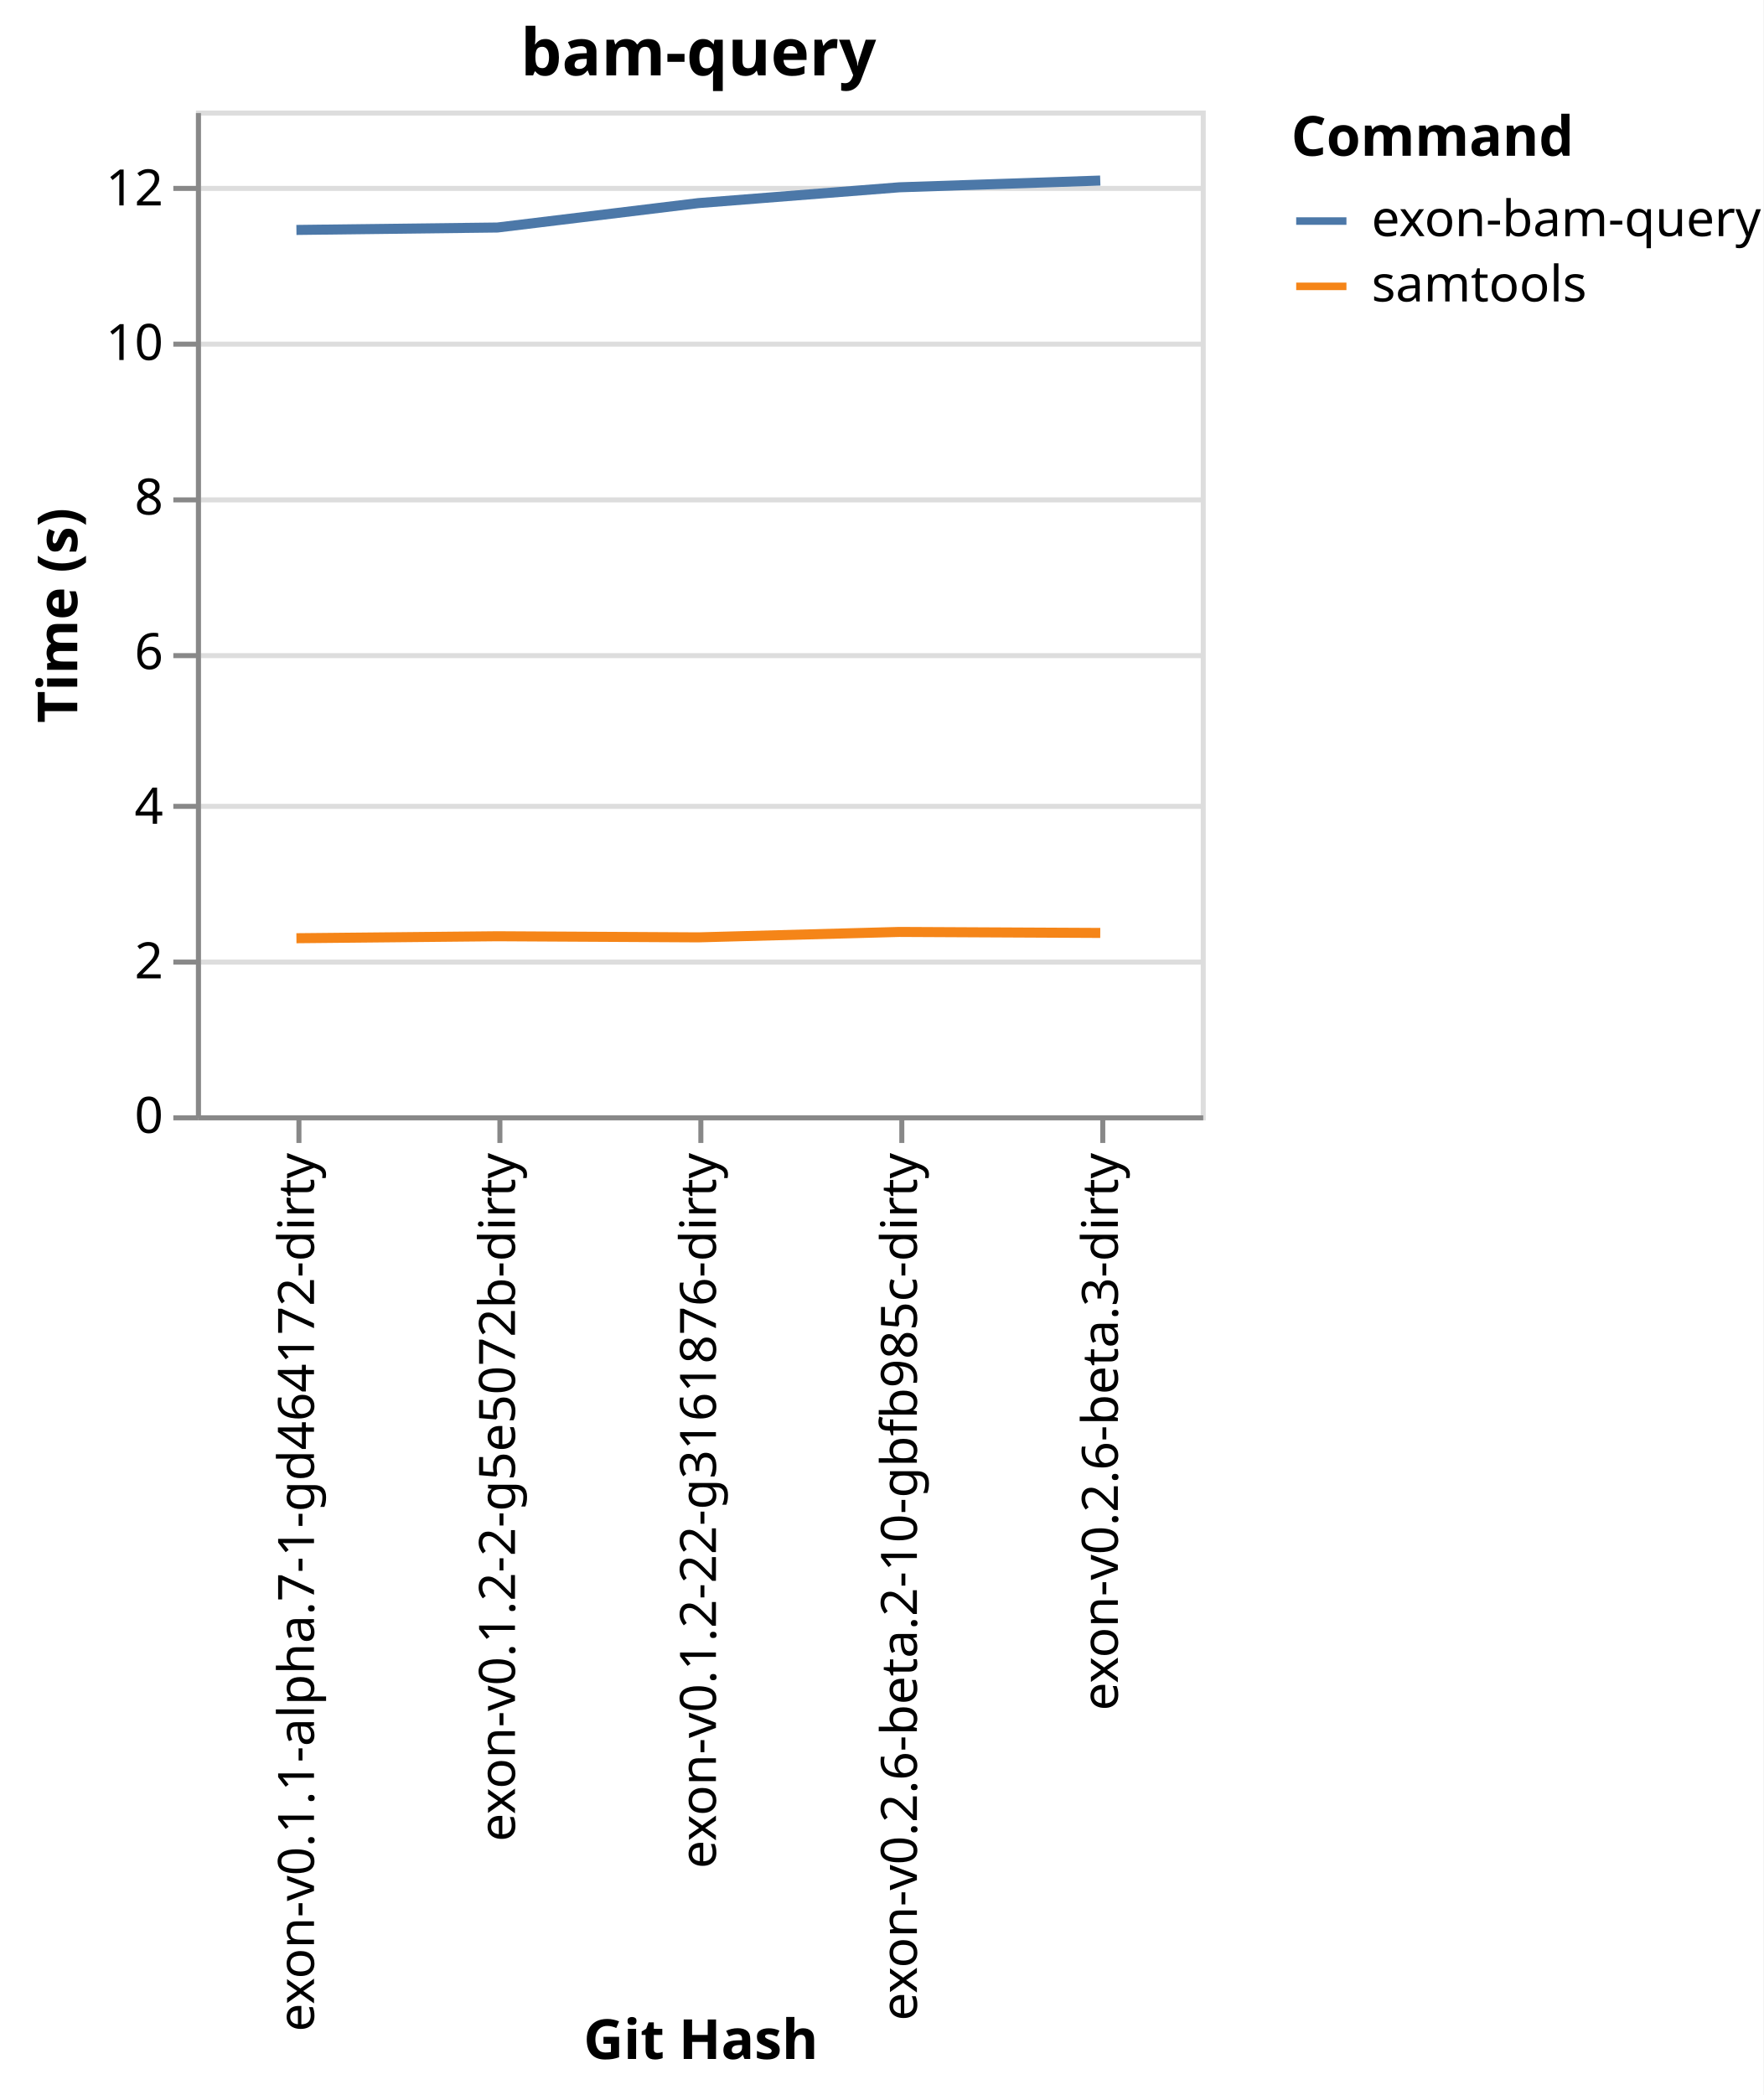
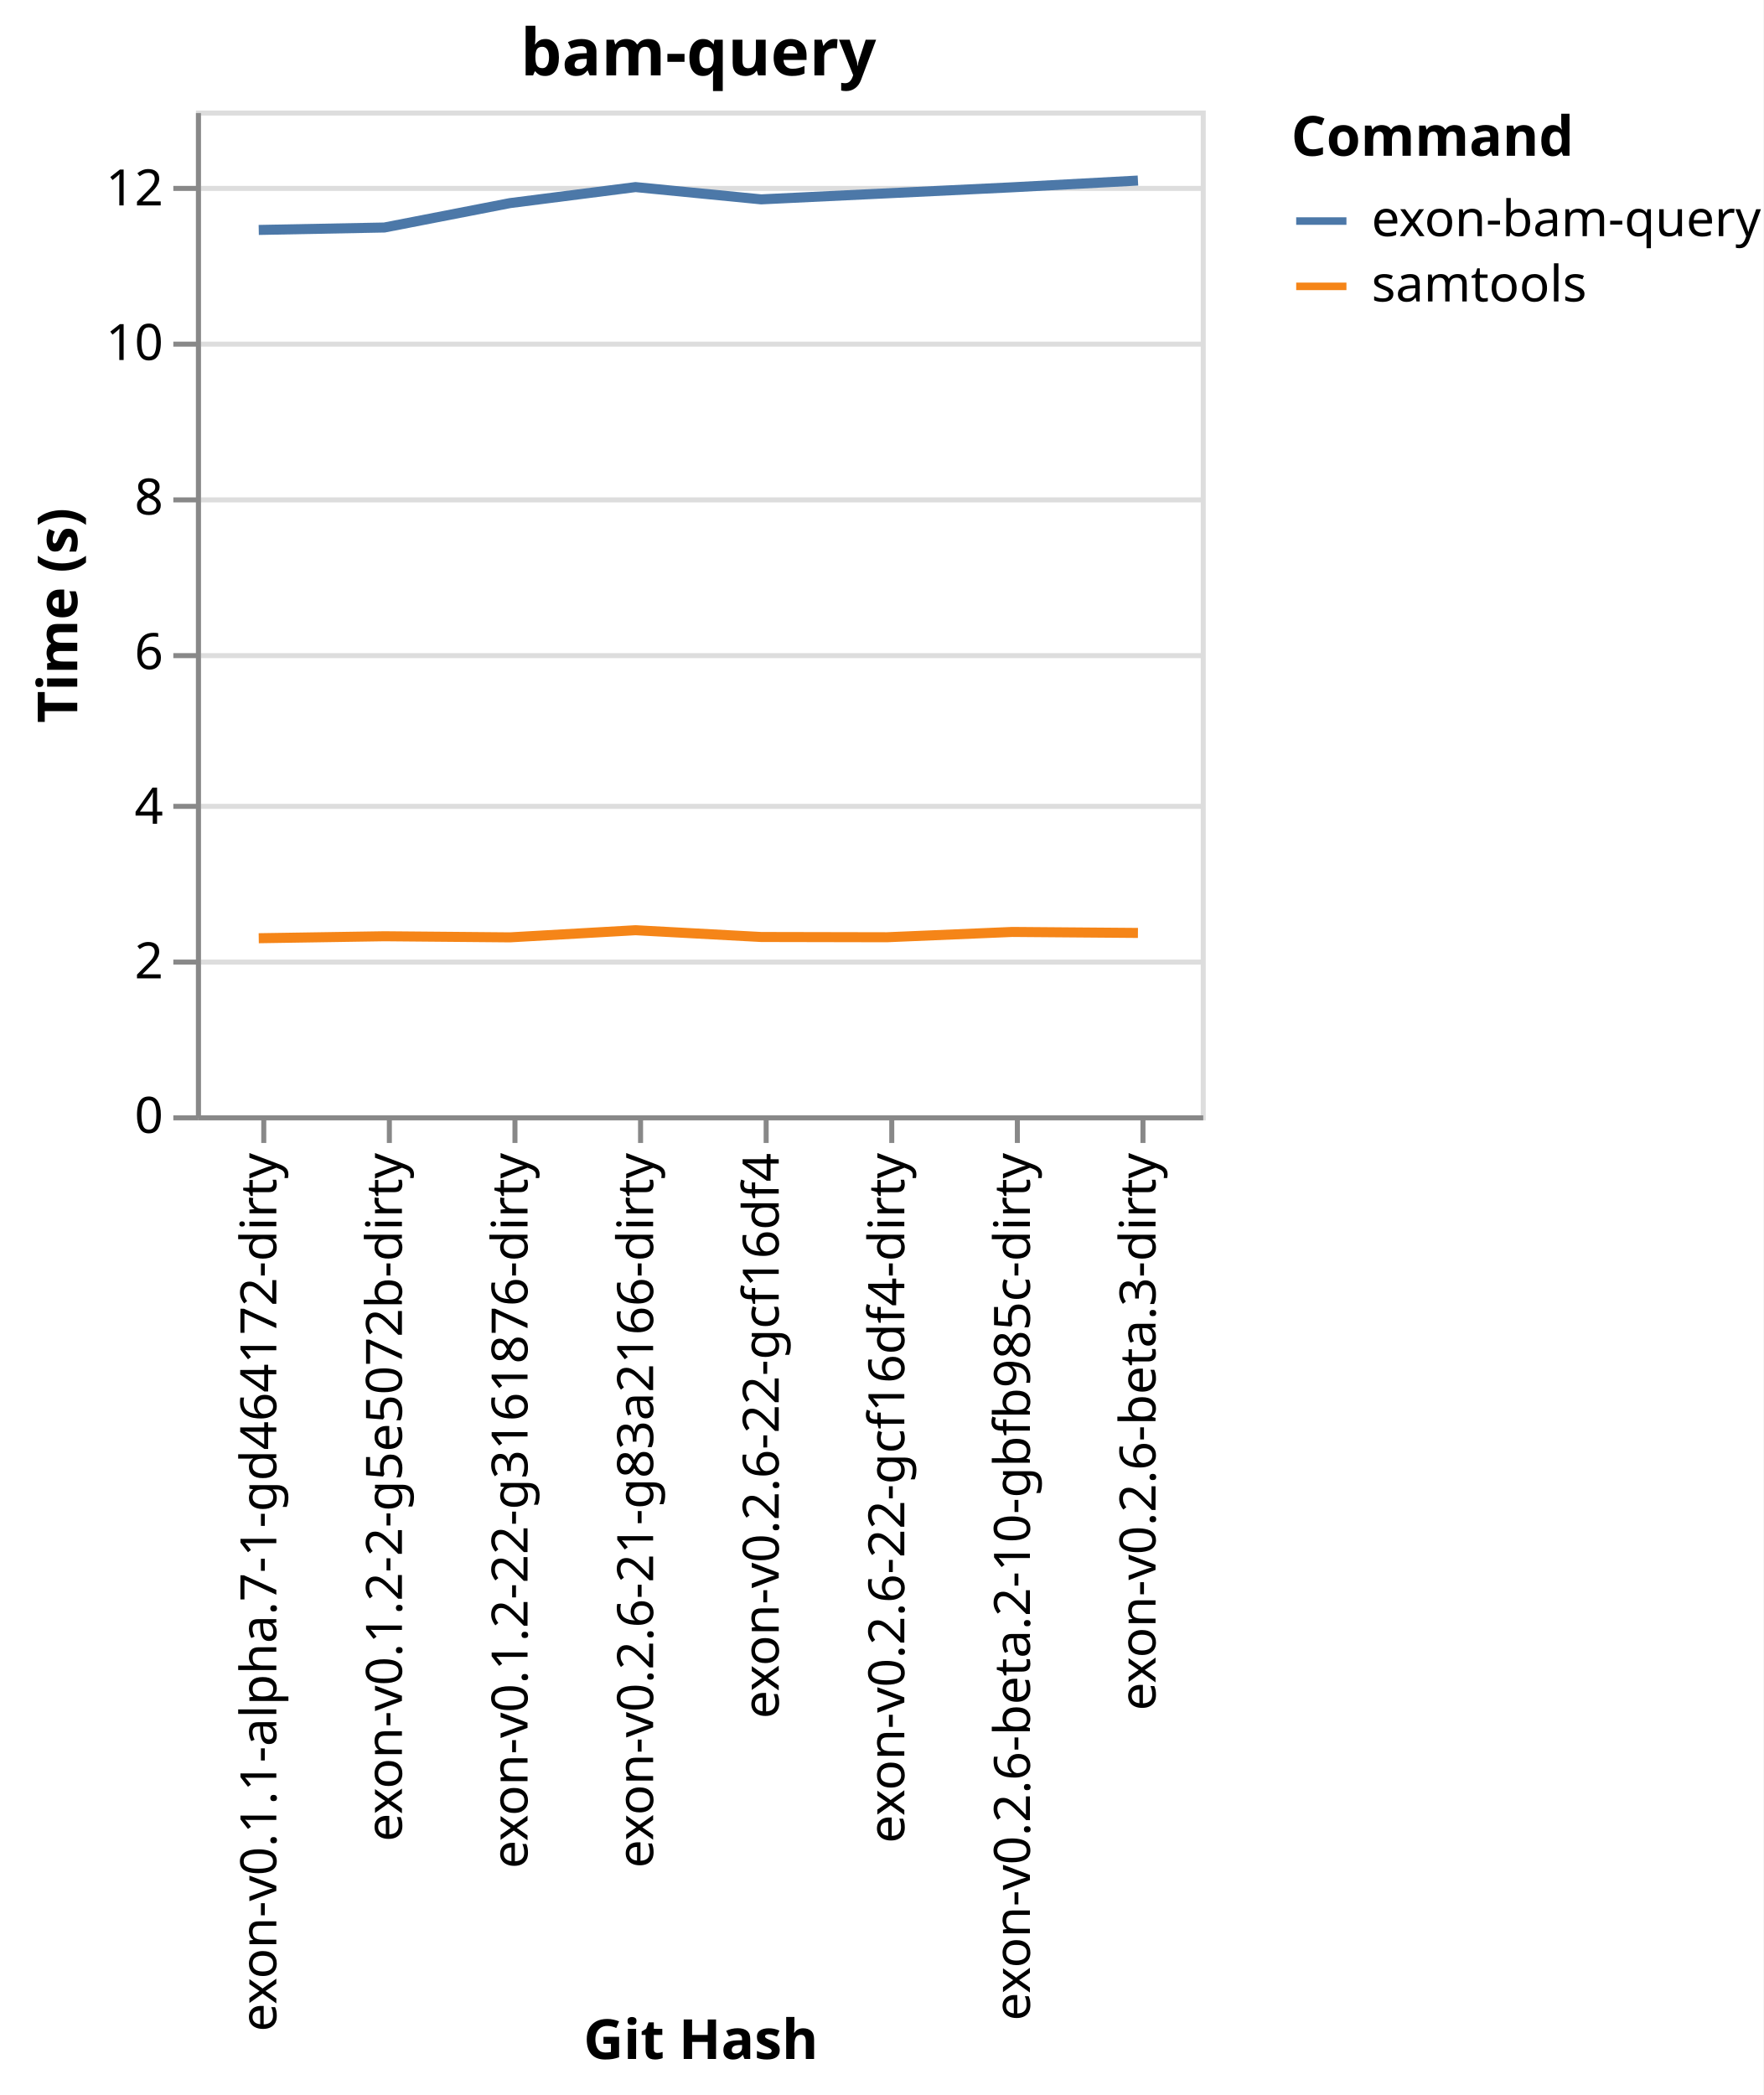
<svg xmlns="http://www.w3.org/2000/svg" version="1.1" class="marks" width="351" height="417" viewBox="0 0 351 417">
  <rect width="351" height="417" fill="white" />
  <g fill="none" stroke-miterlimit="10" transform="translate(39,22)">
    <g class="mark-group role-frame root" role="graphics-object" aria-roledescription="group mark container">
      <g transform="translate(0,0)">
        <path class="background" aria-hidden="true" d="M0.5,0.5h200v200h-200Z" stroke="#ddd" />
        <g>
          <g class="mark-group role-axis" aria-hidden="true">
            <g transform="translate(0.5,0.5)">
              <path class="background" aria-hidden="true" d="M0,0h0v0h0Z" pointer-events="none" />
              <g>
                <g class="mark-rule role-axis-grid" pointer-events="none">
                  <line transform="translate(0,200)" x2="200" y2="0" stroke="#ddd" stroke-width="1" opacity="1" />
                  <line transform="translate(0,169)" x2="200" y2="0" stroke="#ddd" stroke-width="1" opacity="1" />
                  <line transform="translate(0,138)" x2="200" y2="0" stroke="#ddd" stroke-width="1" opacity="1" />
                  <line transform="translate(0,108)" x2="200" y2="0" stroke="#ddd" stroke-width="1" opacity="1" />
                  <line transform="translate(0,77)" x2="200" y2="0" stroke="#ddd" stroke-width="1" opacity="1" />
                  <line transform="translate(0,46)" x2="200" y2="0" stroke="#ddd" stroke-width="1" opacity="1" />
                  <line transform="translate(0,15)" x2="200" y2="0" stroke="#ddd" stroke-width="1" opacity="1" />
                </g>
              </g>
              <path class="foreground" aria-hidden="true" d="" pointer-events="none" display="none" />
            </g>
          </g>
-           <g class="mark-group role-axis" role="graphics-symbol" aria-roledescription="axis" aria-label="X-axis titled 'Git Hash' for a discrete scale with 5 values: exon-v0.1.1-alpha.7-1-gd464172-dirty, exon-v0.1.2-2-g5e5072b-dirty, exon-v0.1.2-22-g3161876-dirty, exon-v0.2.6-beta.2-10-gbfb985c-dirty, exon-v0.2.6-beta.3-dirty">
+           <g class="mark-group role-axis" role="graphics-symbol" aria-roledescription="axis" aria-label="X-axis titled 'Git Hash' for a discrete scale with 8 values: exon-v0.1.1-alpha.7-1-gd464172-dirty, exon-v0.1.2-2-g5e5072b-dirty, exon-v0.1.2-22-g3161876-dirty, exon-v0.2.6-21-g83a2166-dirty, exon-v0.2.6-22-gcf16df4, ending with exon-v0.2.6-beta.3-dirty">
            <g transform="translate(0.5,200.5)">
              <path class="background" aria-hidden="true" d="M0,0h0v0h0Z" pointer-events="none" />
              <g>
                <g class="mark-rule role-axis-tick" pointer-events="none">
-                   <line transform="translate(20,0)" x2="0" y2="5" stroke="#888" stroke-width="1" opacity="1" />
-                   <line transform="translate(60,0)" x2="0" y2="5" stroke="#888" stroke-width="1" opacity="1" />
-                   <line transform="translate(100,0)" x2="0" y2="5" stroke="#888" stroke-width="1" opacity="1" />
-                   <line transform="translate(140,0)" x2="0" y2="5" stroke="#888" stroke-width="1" opacity="1" />
-                   <line transform="translate(180,0)" x2="0" y2="5" stroke="#888" stroke-width="1" opacity="1" />
+                   <line transform="translate(13,0)" x2="0" y2="5" stroke="#888" stroke-width="1" opacity="1" />
+                   <line transform="translate(38,0)" x2="0" y2="5" stroke="#888" stroke-width="1" opacity="1" />
+                   <line transform="translate(63,0)" x2="0" y2="5" stroke="#888" stroke-width="1" opacity="1" />
+                   <line transform="translate(88,0)" x2="0" y2="5" stroke="#888" stroke-width="1" opacity="1" />
+                   <line transform="translate(113,0)" x2="0" y2="5" stroke="#888" stroke-width="1" opacity="1" />
+                   <line transform="translate(138,0)" x2="0" y2="5" stroke="#888" stroke-width="1" opacity="1" />
+                   <line transform="translate(163,0)" x2="0" y2="5" stroke="#888" stroke-width="1" opacity="1" />
+                   <line transform="translate(188,0)" x2="0" y2="5" stroke="#888" stroke-width="1" opacity="1" />
                </g>
                <g class="mark-text role-axis-label" pointer-events="none">
-                   <text text-anchor="end" transform="translate(20,7) rotate(270) translate(0,3)" font-family="sans-serif" font-size="10px" fill="#000" opacity="1">exon-v0.1.1-alpha.7-1-gd464172-dirty</text>
-                   <text text-anchor="end" transform="translate(60,7) rotate(270) translate(0,3)" font-family="sans-serif" font-size="10px" fill="#000" opacity="1">exon-v0.1.2-2-g5e5072b-dirty</text>
-                   <text text-anchor="end" transform="translate(100,7) rotate(270) translate(0,3)" font-family="sans-serif" font-size="10px" fill="#000" opacity="1">exon-v0.1.2-22-g3161876-dirty</text>
-                   <text text-anchor="end" transform="translate(140,7) rotate(270) translate(0,3)" font-family="sans-serif" font-size="10px" fill="#000" opacity="1">exon-v0.2.6-beta.2-10-gbfb985c-dirty</text>
-                   <text text-anchor="end" transform="translate(180,7) rotate(270) translate(0,3)" font-family="sans-serif" font-size="10px" fill="#000" opacity="1">exon-v0.2.6-beta.3-dirty</text>
+                   <text text-anchor="end" transform="translate(12.5,7) rotate(270) translate(0,3)" font-family="sans-serif" font-size="10px" fill="#000" opacity="1">exon-v0.1.1-alpha.7-1-gd464172-dirty</text>
+                   <text text-anchor="end" transform="translate(37.5,7) rotate(270) translate(0,3)" font-family="sans-serif" font-size="10px" fill="#000" opacity="1">exon-v0.1.2-2-g5e5072b-dirty</text>
+                   <text text-anchor="end" transform="translate(62.5,7) rotate(270) translate(0,3)" font-family="sans-serif" font-size="10px" fill="#000" opacity="1">exon-v0.1.2-22-g3161876-dirty</text>
+                   <text text-anchor="end" transform="translate(87.5,7) rotate(270) translate(0,3)" font-family="sans-serif" font-size="10px" fill="#000" opacity="1">exon-v0.2.6-21-g83a2166-dirty</text>
+                   <text text-anchor="end" transform="translate(112.5,7) rotate(270) translate(0,3)" font-family="sans-serif" font-size="10px" fill="#000" opacity="1">exon-v0.2.6-22-gcf16df4</text>
+                   <text text-anchor="end" transform="translate(137.5,7) rotate(270) translate(0,3)" font-family="sans-serif" font-size="10px" fill="#000" opacity="1">exon-v0.2.6-22-gcf16df4-dirty</text>
+                   <text text-anchor="end" transform="translate(162.5,7) rotate(270) translate(0,3)" font-family="sans-serif" font-size="10px" fill="#000" opacity="1">exon-v0.2.6-beta.2-10-gbfb985c-dirty</text>
+                   <text text-anchor="end" transform="translate(187.5,7) rotate(270) translate(0,3)" font-family="sans-serif" font-size="10px" fill="#000" opacity="1">exon-v0.2.6-beta.3-dirty</text>
                </g>
                <g class="mark-rule role-axis-domain" pointer-events="none">
                  <line transform="translate(0,0)" x2="200" y2="0" stroke="#888" stroke-width="1" opacity="1" />
                </g>
                <g class="mark-text role-axis-title" pointer-events="none">
                  <text text-anchor="middle" transform="translate(100,187.3291)" font-family="sans-serif" font-size="11px" font-weight="bold" fill="#000" opacity="1">Git Hash</text>
                </g>
              </g>
              <path class="foreground" aria-hidden="true" d="" pointer-events="none" display="none" />
            </g>
          </g>
          <g class="mark-group role-axis" role="graphics-symbol" aria-roledescription="axis" aria-label="Y-axis titled 'Time (s)' for a linear scale with values from 0 to 13">
            <g transform="translate(0.5,0.5)">
              <path class="background" aria-hidden="true" d="M0,0h0v0h0Z" pointer-events="none" />
              <g>
                <g class="mark-rule role-axis-tick" pointer-events="none">
                  <line transform="translate(0,200)" x2="-5" y2="0" stroke="#888" stroke-width="1" opacity="1" />
                  <line transform="translate(0,169)" x2="-5" y2="0" stroke="#888" stroke-width="1" opacity="1" />
                  <line transform="translate(0,138)" x2="-5" y2="0" stroke="#888" stroke-width="1" opacity="1" />
                  <line transform="translate(0,108)" x2="-5" y2="0" stroke="#888" stroke-width="1" opacity="1" />
                  <line transform="translate(0,77)" x2="-5" y2="0" stroke="#888" stroke-width="1" opacity="1" />
                  <line transform="translate(0,46)" x2="-5" y2="0" stroke="#888" stroke-width="1" opacity="1" />
                  <line transform="translate(0,15)" x2="-5" y2="0" stroke="#888" stroke-width="1" opacity="1" />
                </g>
                <g class="mark-text role-axis-label" pointer-events="none">
                  <text text-anchor="end" transform="translate(-7,203)" font-family="sans-serif" font-size="10px" fill="#000" opacity="1">0</text>
                  <text text-anchor="end" transform="translate(-7,172.2308)" font-family="sans-serif" font-size="10px" fill="#000" opacity="1">2</text>
                  <text text-anchor="end" transform="translate(-7,141.4615)" font-family="sans-serif" font-size="10px" fill="#000" opacity="1">4</text>
                  <text text-anchor="end" transform="translate(-7,110.6923)" font-family="sans-serif" font-size="10px" fill="#000" opacity="1">6</text>
                  <text text-anchor="end" transform="translate(-7,79.92308)" font-family="sans-serif" font-size="10px" fill="#000" opacity="1">8</text>
                  <text text-anchor="end" transform="translate(-7,49.15385)" font-family="sans-serif" font-size="10px" fill="#000" opacity="1">10</text>
                  <text text-anchor="end" transform="translate(-7,18.38462)" font-family="sans-serif" font-size="10px" fill="#000" opacity="1">12</text>
                </g>
                <g class="mark-rule role-axis-domain" pointer-events="none">
                  <line transform="translate(0,200)" x2="0" y2="-200" stroke="#888" stroke-width="1" opacity="1" />
                </g>
                <g class="mark-text role-axis-title" pointer-events="none">
                  <text text-anchor="middle" transform="translate(-22.12305,100) rotate(-90) translate(0,-2)" font-family="sans-serif" font-size="11px" font-weight="bold" fill="#000" opacity="1">Time (s)</text>
                </g>
              </g>
              <path class="foreground" aria-hidden="true" d="" pointer-events="none" display="none" />
            </g>
          </g>
          <g class="mark-group role-scope pathgroup" role="graphics-object" aria-roledescription="group mark container">
            <g transform="translate(0,0)">
              <path class="background" aria-hidden="true" d="M0,0h200v200h-200Z" />
              <g>
                <g class="mark-line role-mark marks" role="graphics-object" aria-roledescription="line mark container">
-                   <path aria-label="Git Hash: exon-v0.1.1-alpha.7-1-gd464172-dirty; Time (s): 2.2913321133; Command: samtools" role="graphics-symbol" aria-roledescription="line mark" d="M20,164.749L60,164.356L100,164.576L140,163.498L180,163.696" stroke="#f58518" stroke-width="2" />
+                   <path aria-label="Git Hash: exon-v0.1.1-alpha.7-1-gd464172-dirty; Time (s): 2.2913321133; Command: samtools" role="graphics-symbol" aria-roledescription="line mark" d="M12.5,164.749L37.5,164.356L62.5,164.576L87.5,163.155L112.5,164.503L137.5,164.555L162.5,163.498L187.5,163.696" stroke="#f58518" stroke-width="2" />
                </g>
              </g>
              <path class="foreground" aria-hidden="true" d="" display="none" />
            </g>
            <g transform="translate(0,0)">
              <path class="background" aria-hidden="true" d="M0,0h200v200h-200Z" />
              <g>
                <g class="mark-line role-mark marks" role="graphics-object" aria-roledescription="line mark container">
-                   <path aria-label="Git Hash: exon-v0.1.1-alpha.7-1-gd464172-dirty; Time (s): 11.4549903838; Command: exon-bam-query" role="graphics-symbol" aria-roledescription="line mark" d="M20,23.769L60,23.286L100,18.428L140,15.282L180,13.939" stroke="#4c78a8" stroke-width="2" />
+                   <path aria-label="Git Hash: exon-v0.1.1-alpha.7-1-gd464172-dirty; Time (s): 11.4549903838; Command: exon-bam-query" role="graphics-symbol" aria-roledescription="line mark" d="M12.5,23.769L37.5,23.286L62.5,18.428L87.5,15.239L112.5,17.682L162.5,15.282L187.5,13.939" stroke="#4c78a8" stroke-width="2" />
                </g>
              </g>
              <path class="foreground" aria-hidden="true" d="" display="none" />
            </g>
          </g>
          <g class="mark-group role-legend" role="graphics-symbol" aria-roledescription="legend" aria-label="Symbol legend titled 'Command' for stroke color with 2 values: exon-bam-query, samtools">
            <g transform="translate(218,0)">
              <path class="background" aria-hidden="true" d="M0,0h89v40h-89Z" pointer-events="none" />
              <g>
                <g class="mark-group role-legend-entry">
                  <g transform="translate(0,16)">
                    <path class="background" aria-hidden="true" d="M0,0h0v0h0Z" pointer-events="none" />
                    <g>
                      <g class="mark-group role-scope" role="graphics-object" aria-roledescription="group mark container">
                        <g transform="translate(0,0)">
                          <path class="background" aria-hidden="true" d="M0,0h88.812v11h-88.812Z" pointer-events="none" opacity="1" />
                          <g>
                            <g class="mark-symbol role-legend-symbol" pointer-events="none">
                              <path transform="translate(6,6)" d="M-5,0L5,0" stroke="#4c78a8" stroke-width="1.5" opacity="1" />
                            </g>
                            <g class="mark-text role-legend-label" pointer-events="none">
                              <text text-anchor="start" transform="translate(16,9)" font-family="sans-serif" font-size="10px" fill="#000" opacity="1">exon-bam-query</text>
                            </g>
                          </g>
                          <path class="foreground" aria-hidden="true" d="" pointer-events="none" display="none" />
                        </g>
                        <g transform="translate(0,13)">
                          <path class="background" aria-hidden="true" d="M0,0h88.812v11h-88.812Z" pointer-events="none" opacity="1" />
                          <g>
                            <g class="mark-symbol role-legend-symbol" pointer-events="none">
                              <path transform="translate(6,6)" d="M-5,0L5,0" stroke="#f58518" stroke-width="1.5" opacity="1" />
                            </g>
                            <g class="mark-text role-legend-label" pointer-events="none">
                              <text text-anchor="start" transform="translate(16,9)" font-family="sans-serif" font-size="10px" fill="#000" opacity="1">samtools</text>
                            </g>
                          </g>
                          <path class="foreground" aria-hidden="true" d="" pointer-events="none" display="none" />
                        </g>
                      </g>
                    </g>
                    <path class="foreground" aria-hidden="true" d="" pointer-events="none" display="none" />
                  </g>
                </g>
                <g class="mark-text role-legend-title" pointer-events="none">
                  <text text-anchor="start" transform="translate(0,9)" font-family="sans-serif" font-size="11px" font-weight="bold" fill="#000" opacity="1">Command</text>
                </g>
              </g>
              <path class="foreground" aria-hidden="true" d="" pointer-events="none" display="none" />
            </g>
          </g>
          <g class="mark-group role-title">
            <g transform="translate(100,-17)">
              <path class="background" aria-hidden="true" d="M0,0h0v0h0Z" pointer-events="none" />
              <g>
                <g class="mark-text role-title-text" role="graphics-symbol" aria-roledescription="title" aria-label="Title text 'bam-query'" pointer-events="none">
                  <text text-anchor="middle" transform="translate(0,10)" font-family="sans-serif" font-size="13px" font-weight="bold" fill="#000" opacity="1">bam-query</text>
                </g>
              </g>
              <path class="foreground" aria-hidden="true" d="" pointer-events="none" display="none" />
            </g>
          </g>
        </g>
        <path class="foreground" aria-hidden="true" d="" display="none" />
      </g>
    </g>
  </g>
</svg>
